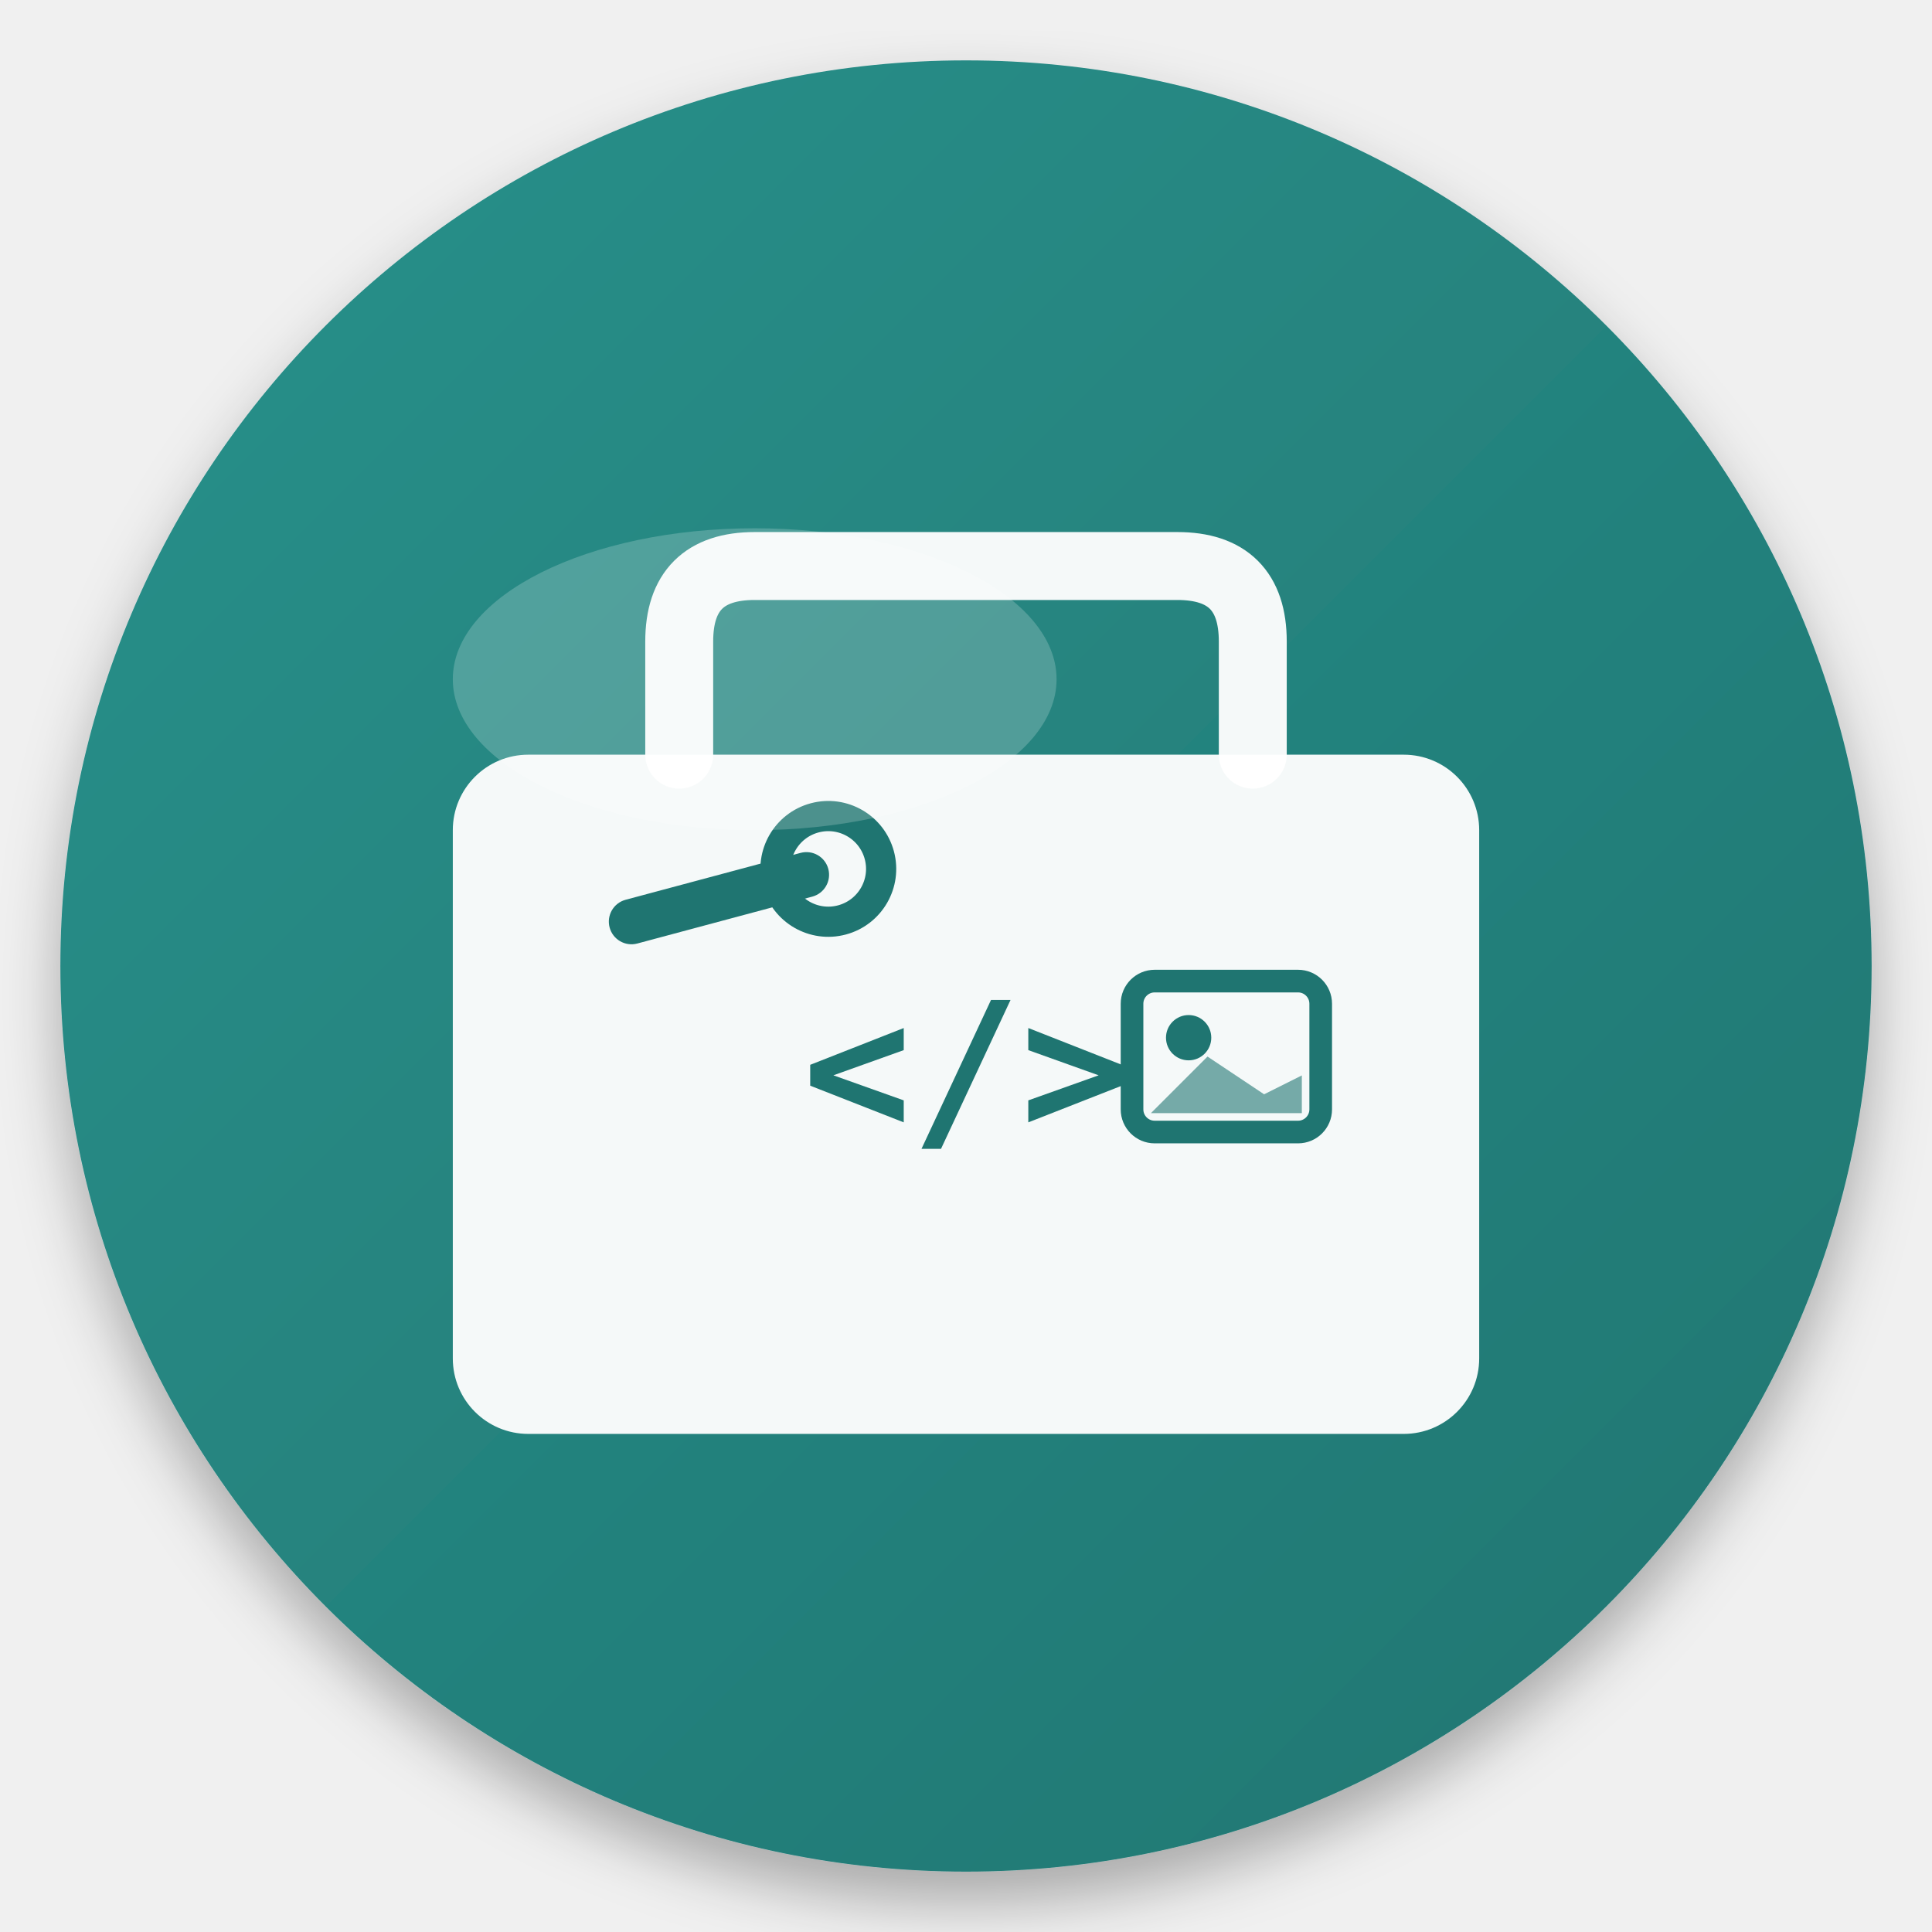
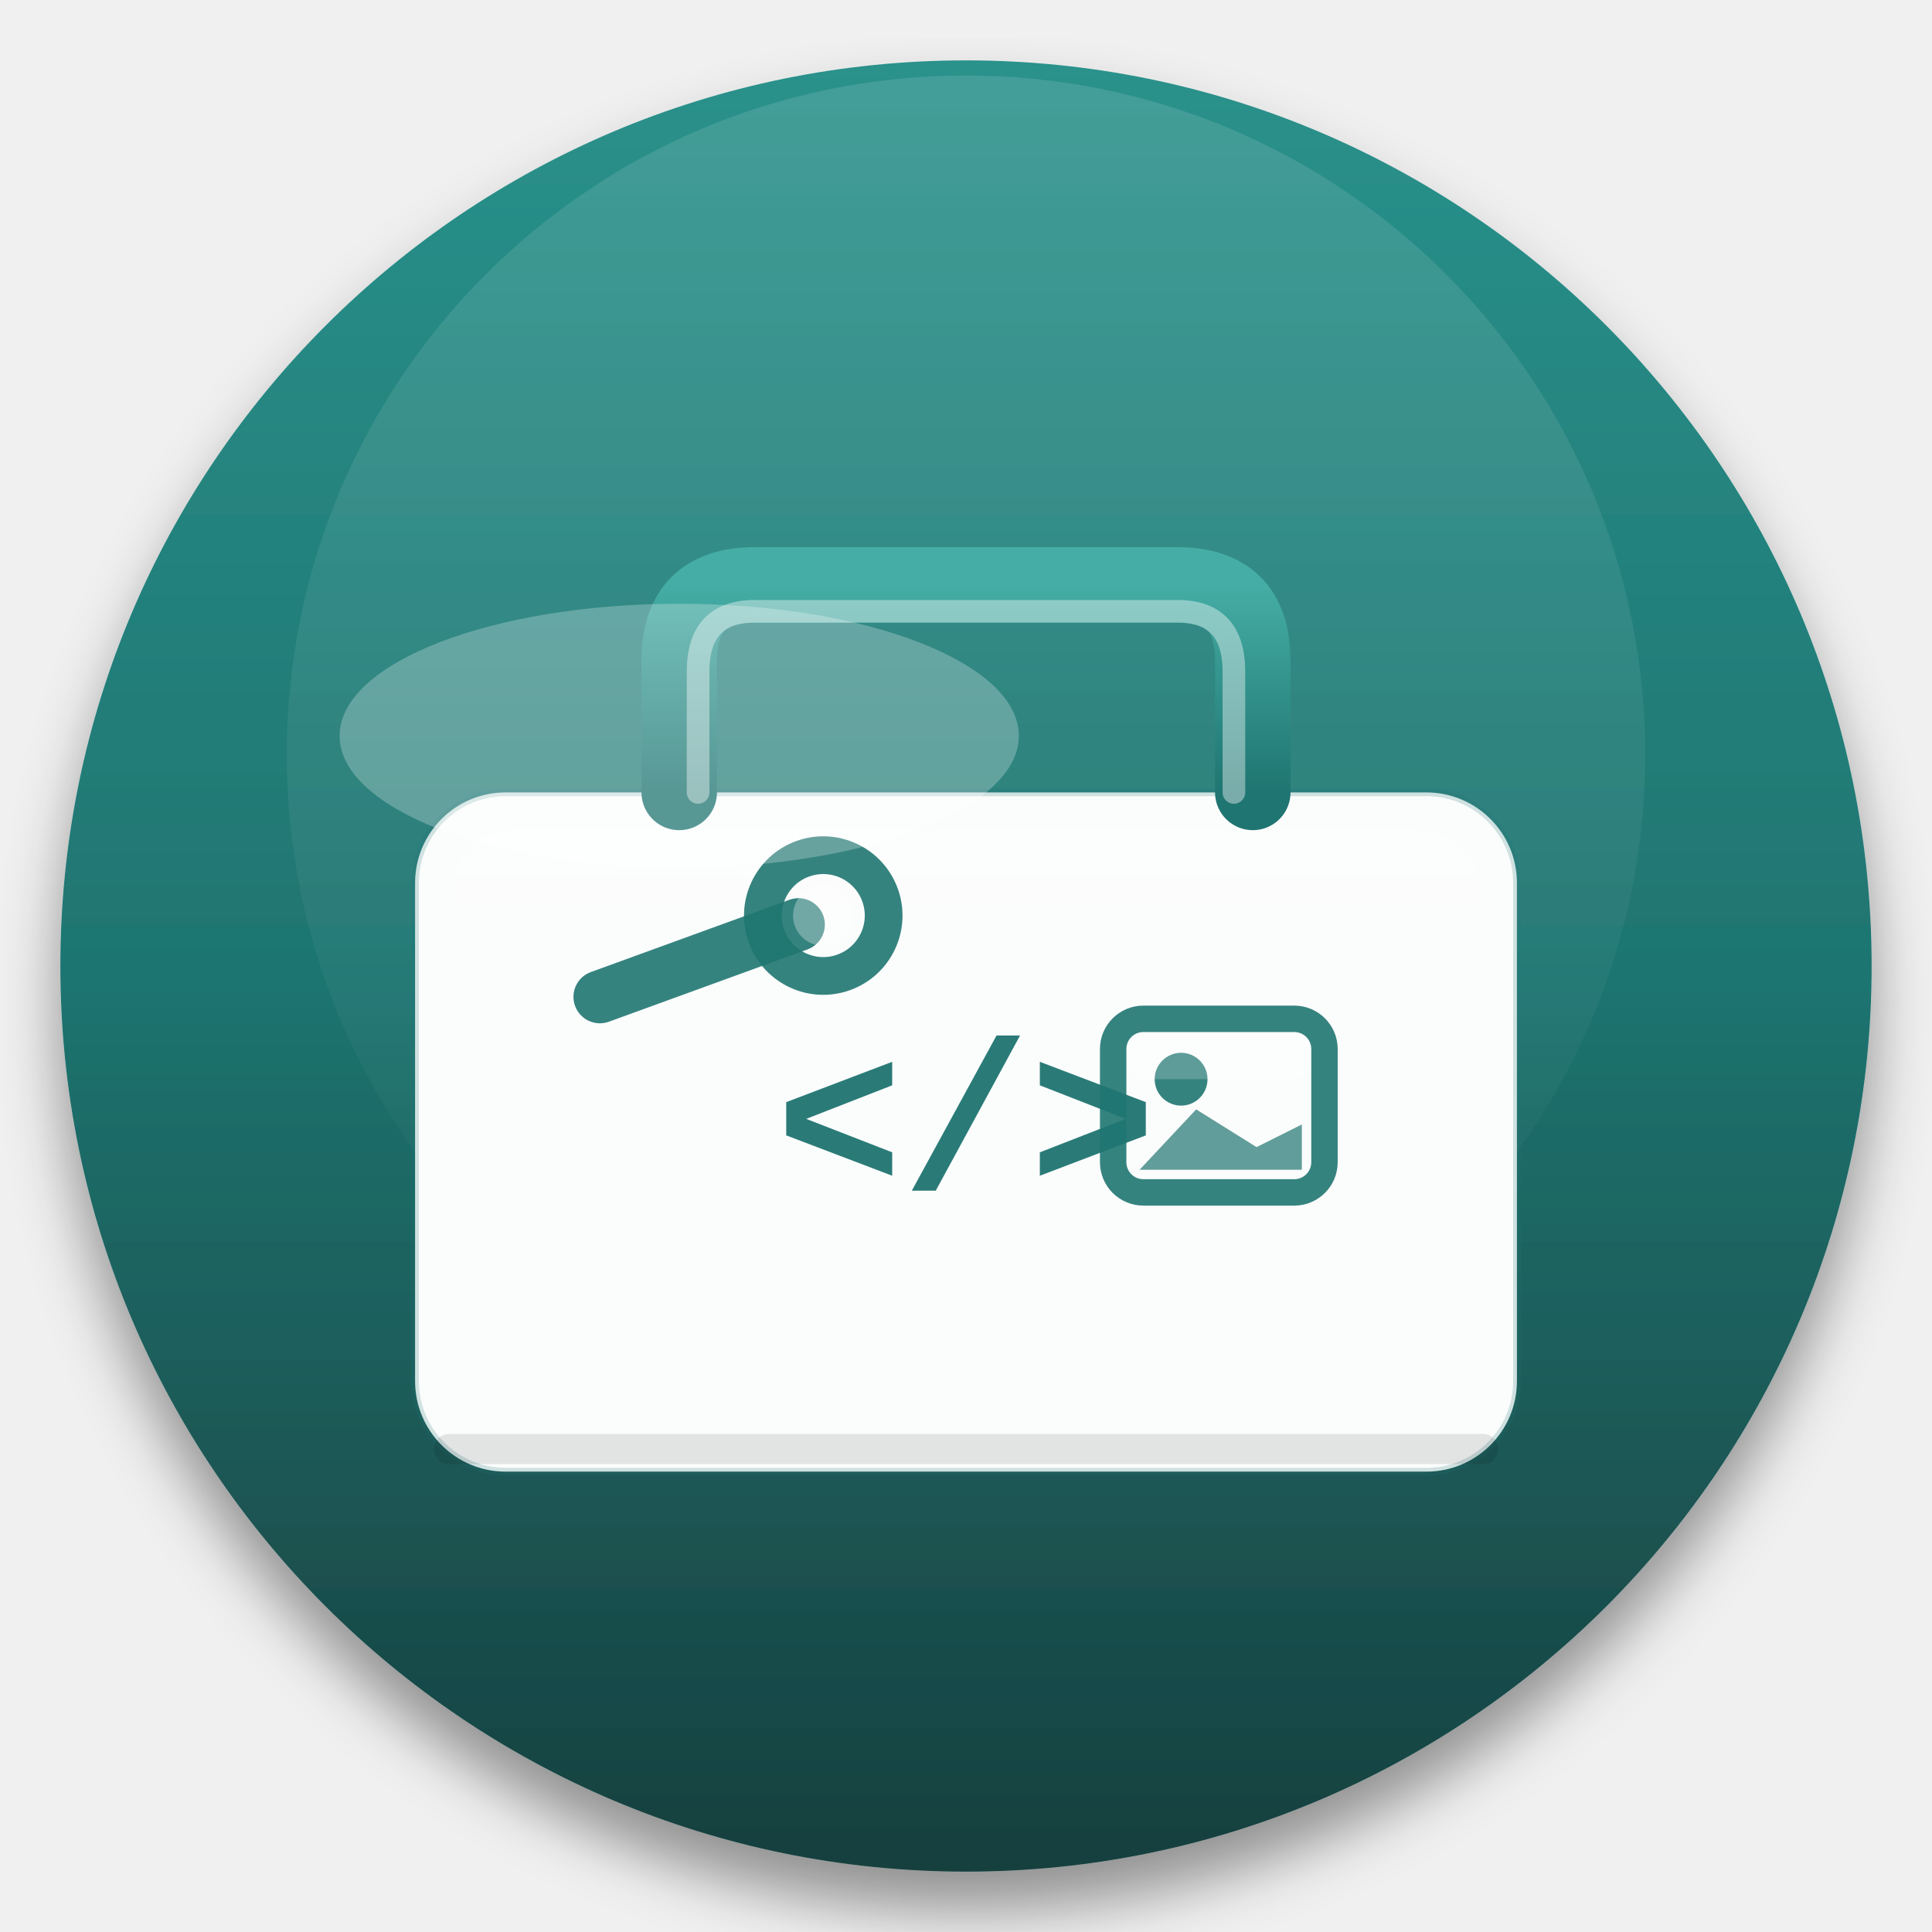
<svg xmlns="http://www.w3.org/2000/svg" viewBox="0 0 512 512">
  <defs>
-     <linearGradient id="toolboxGrad" x1="0%" y1="0%" x2="100%" y2="100%">
+     <linearGradient id="toolboxBody" x1="0%" y1="0%" x2="0%" y2="100%">
      <stop offset="0%" style="stop-color:#2a918b;stop-opacity:1" />
+       <stop offset="50%" style="stop-color:#1f7571;stop-opacity:1" />
+       <stop offset="100%" style="stop-color:#173f3e;stop-opacity:1" />
+     </linearGradient>
+     <linearGradient id="highlight" x1="0%" y1="0%" x2="0%" y2="100%">
+       <stop offset="0%" style="stop-color:#ffffff;stop-opacity:0.4" />
+       <stop offset="100%" style="stop-color:#ffffff;stop-opacity:0" />
+     </linearGradient>
+     <linearGradient id="handleGrad" x1="0%" y1="0%" x2="0%" y2="100%">
+       <stop offset="0%" style="stop-color:#45ada5;stop-opacity:1" />
      <stop offset="100%" style="stop-color:#1f7571;stop-opacity:1" />
    </linearGradient>
-     <linearGradient id="shadowGrad" x1="0%" y1="0%" x2="0%" y2="100%">
-       <stop offset="0%" style="stop-color:#000;stop-opacity:0.2" />
-       <stop offset="100%" style="stop-color:#000;stop-opacity:0" />
-     </linearGradient>
-     <filter id="shadow">
+     <filter id="shadow" x="-50%" y="-50%" width="200%" height="200%">
      <feGaussianBlur in="SourceAlpha" stdDeviation="8" />
-       <feOffset dx="0" dy="8" result="offsetblur" />
+       <feOffset dx="0" dy="10" result="offsetblur" />
      <feComponentTransfer>
-         <feFuncA type="linear" slope="0.3" />
+         <feFuncA type="linear" slope="0.4" />
      </feComponentTransfer>
      <feMerge>
        <feMergeNode />
        <feMergeNode in="SourceGraphic" />
      </feMerge>
    </filter>
+     <filter id="innerShadow">
+       <feGaussianBlur in="SourceAlpha" stdDeviation="4" />
+       <feOffset dx="0" dy="2" />
+       <feComposite operator="out" in2="SourceAlpha" />
+       <feColorMatrix values="0 0 0 0 0  0 0 0 0 0  0 0 0 0 0  0 0 0 0.3 0" />
+       <feBlend in2="SourceGraphic" mode="multiply" />
+     </filter>
  </defs>
-   <circle cx="256" cy="256" r="240" fill="url(#toolboxGrad)" filter="url(#shadow)" />
-   <rect x="120" y="200" width="272" height="180" rx="20" fill="#ffffff" opacity="0.95" />
-   <path d="M 180 200 L 180 170 Q 180 150 200 150 L 312 150 Q 332 150 332 170 L 332 200" fill="none" stroke="#ffffff" stroke-width="18" stroke-linecap="round" opacity="0.95" />
-   <g transform="translate(160, 240) rotate(-15)">
-     <rect x="0" y="0" width="60" height="12" rx="6" fill="#1f7571" />
-     <circle cx="60" cy="6" r="14" fill="none" stroke="#1f7571" stroke-width="8" />
+   <circle cx="256" cy="256" r="240" fill="url(#toolboxBody)" filter="url(#shadow)" />
+   <circle cx="256" cy="200" r="180" fill="url(#highlight)" opacity="0.3" />
+   <rect x="110" y="210" width="292" height="180" rx="24" fill="#ffffff" opacity="0.98" />
+   <rect x="110" y="210" width="292" height="180" rx="24" fill="none" stroke="#1f7571" stroke-width="2" opacity="0.2" />
+   <rect x="120" y="220" width="272" height="40" rx="16" fill="url(#highlight)" opacity="0.6" />
+   <path d="M 180 210 L 180 175 Q 180 155 200 155 L 312 155 Q 332 155 332 175 L 332 210" fill="none" stroke="url(#handleGrad)" stroke-width="20" stroke-linecap="round" />
+   <path d="M 185 210 L 185 178 Q 185 162 200 162 L 312 162 Q 327 162 327 178 L 327 210" fill="none" stroke="#ffffff" stroke-width="6" stroke-linecap="round" opacity="0.4" />
+   <g transform="translate(150, 260) rotate(-20)">
+     <rect x="0" y="0" width="70" height="14" rx="7" fill="#1f7571" opacity="0.9" />
+     <circle cx="70" cy="7" r="16" fill="none" stroke="#1f7571" stroke-width="10" opacity="0.9" />
+     <circle cx="70" cy="7" r="8" fill="#ffffff" opacity="0.3" />
  </g>
-   <text x="256" y="300" font-family="monospace" font-size="48" font-weight="bold" fill="#1f7571" text-anchor="middle">&lt;/&gt;</text>
-   <g transform="translate(300, 260)">
-     <rect x="0" y="0" width="50" height="40" rx="6" fill="none" stroke="#1f7571" stroke-width="6" />
-     <circle cx="15" cy="15" r="6" fill="#1f7571" />
-     <path d="M 5 35 L 20 20 L 35 30 L 45 25 L 45 35 Z" fill="#1f7571" opacity="0.6" />
+   <text x="256" y="315" font-family="'Courier New', monospace" font-size="56" font-weight="bold" fill="#1f7571" text-anchor="middle" opacity="0.95">&lt;/&gt;</text>
+   <g transform="translate(295, 270)">
+     <rect x="0" y="0" width="56" height="46" rx="8" fill="none" stroke="#1f7571" stroke-width="7" opacity="0.9" />
+     <circle cx="18" cy="16" r="7" fill="#1f7571" opacity="0.9" />
+     <path d="M 7 40 L 22 24 L 38 34 L 50 28 L 50 40 Z" fill="#1f7571" opacity="0.7" />
+     <rect x="4" y="4" width="48" height="12" rx="4" fill="#ffffff" opacity="0.2" />
  </g>
-   <ellipse cx="200" cy="180" rx="80" ry="40" fill="#ffffff" opacity="0.2" />
+   <ellipse cx="180" cy="195" rx="90" ry="35" fill="#ffffff" opacity="0.25" />
+   <rect x="115" y="380" width="282" height="8" rx="4" fill="#000000" opacity="0.1" />
</svg>
